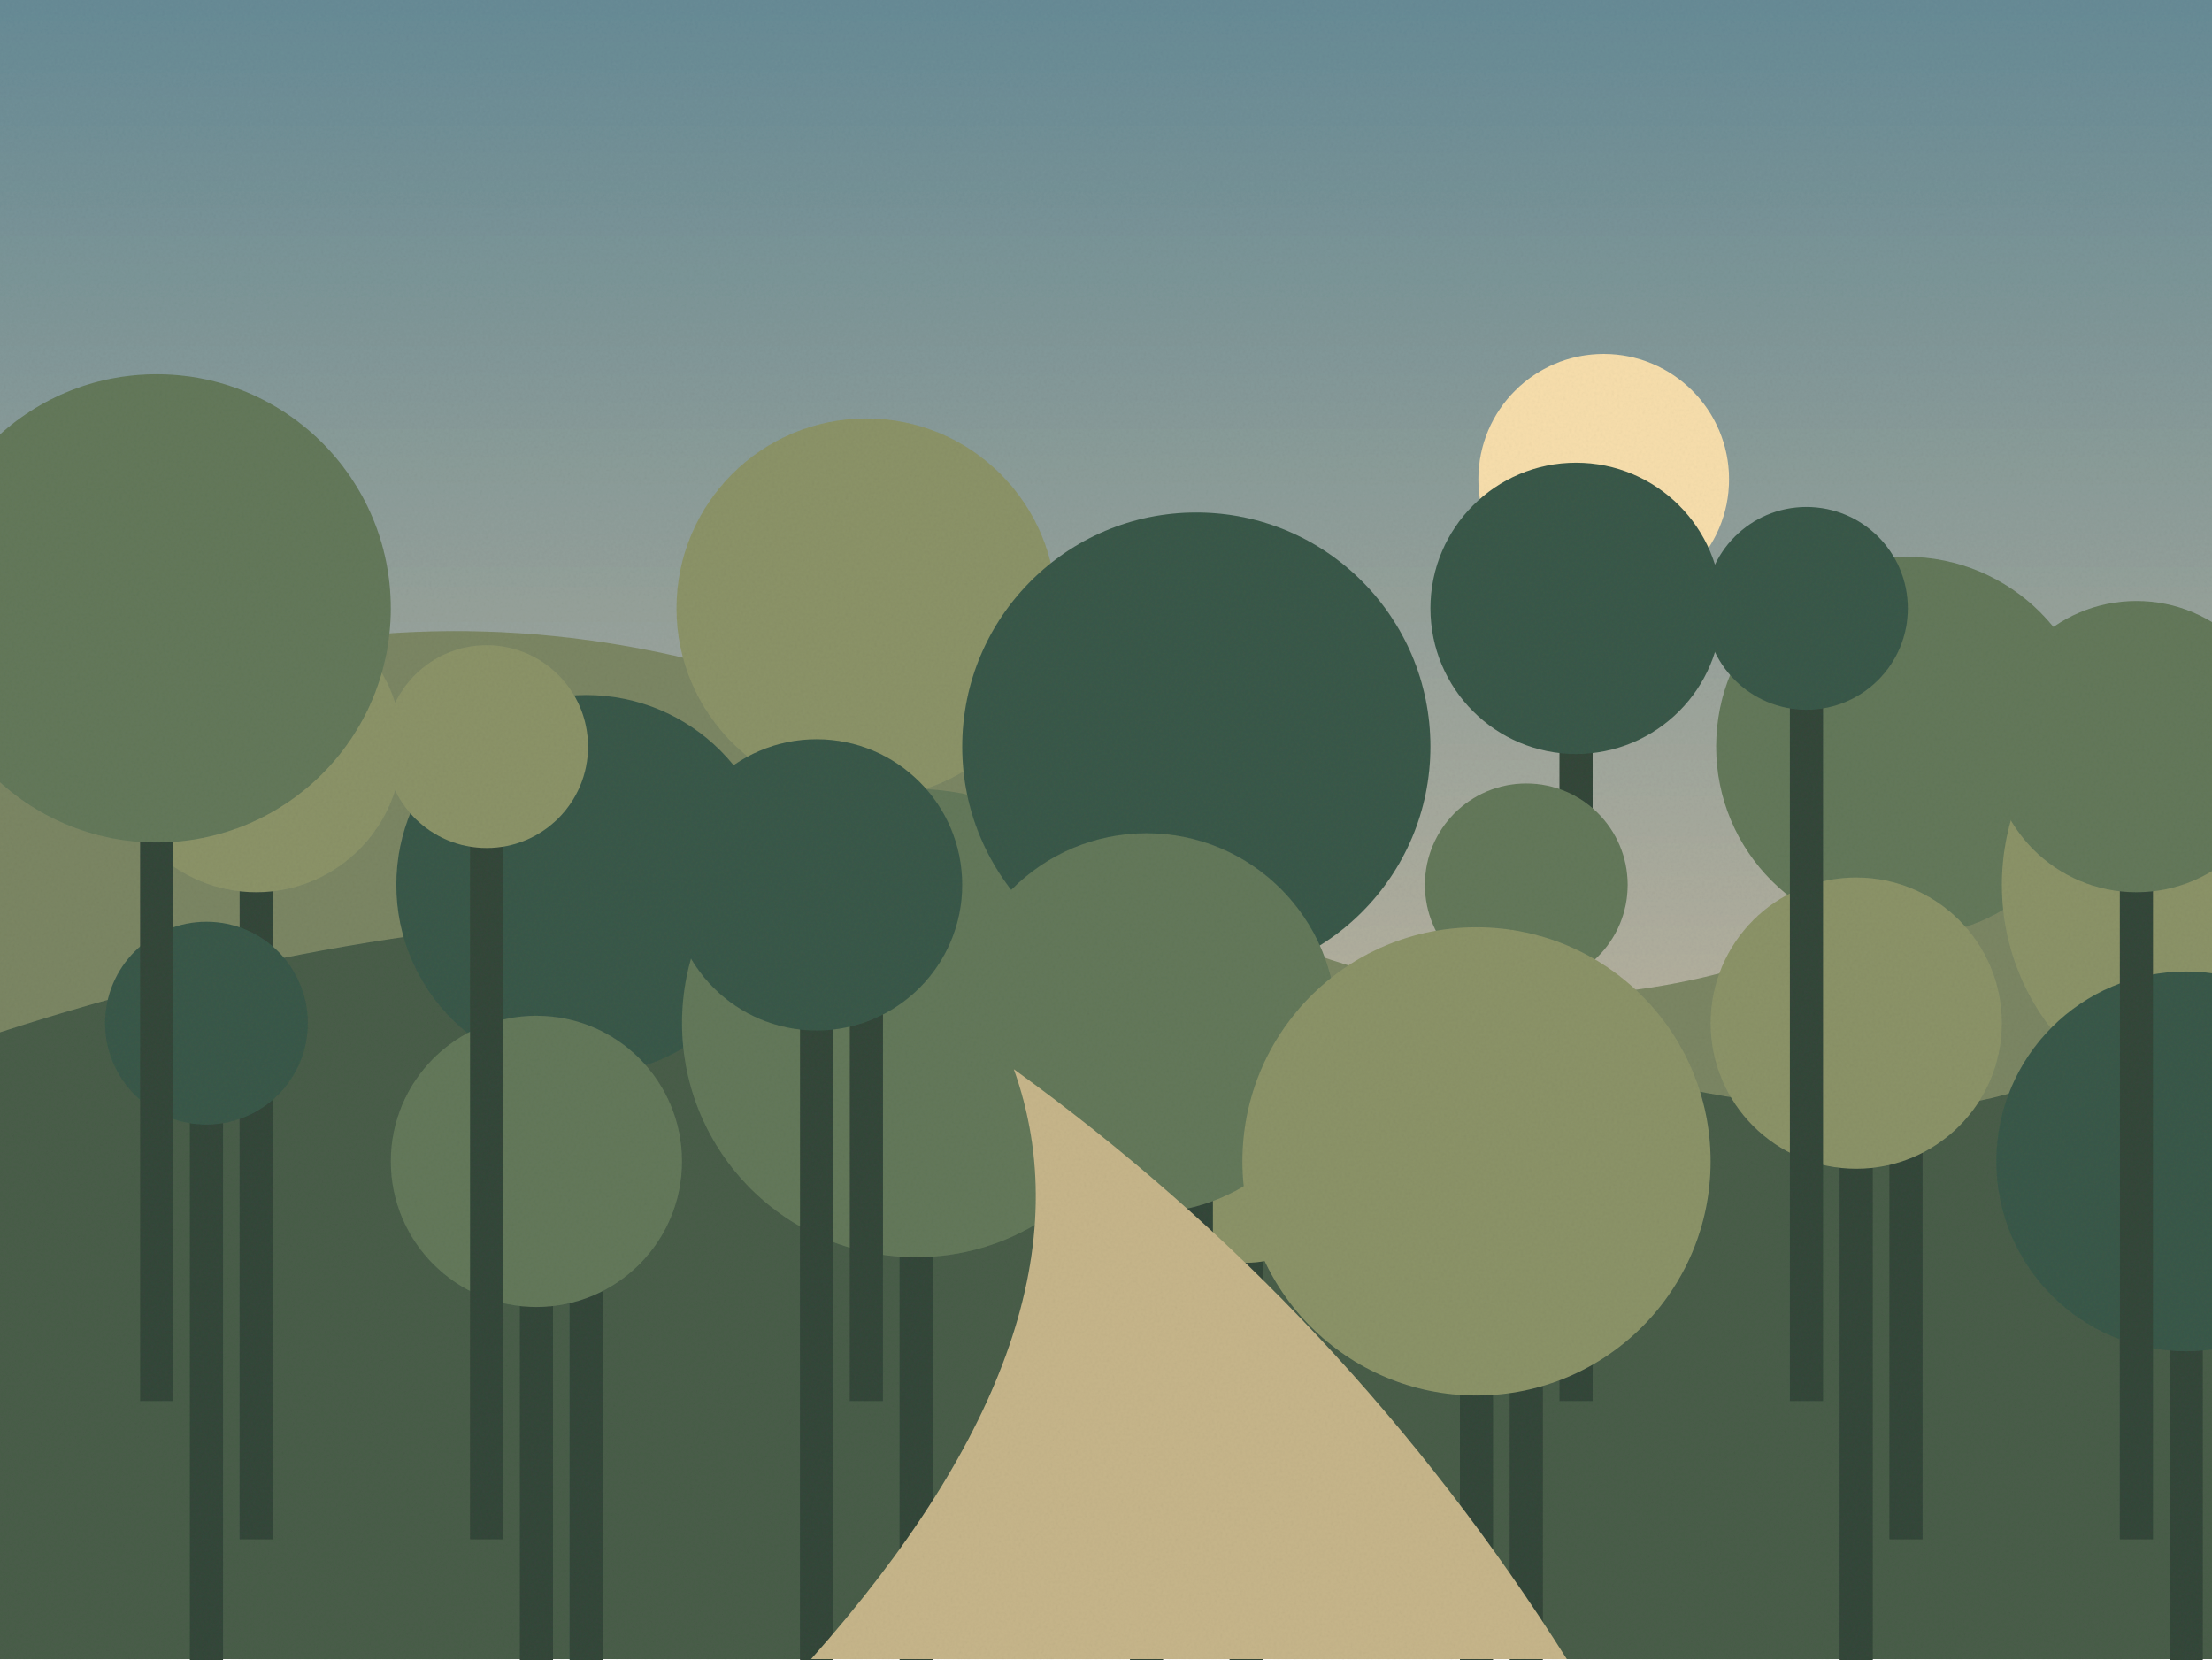
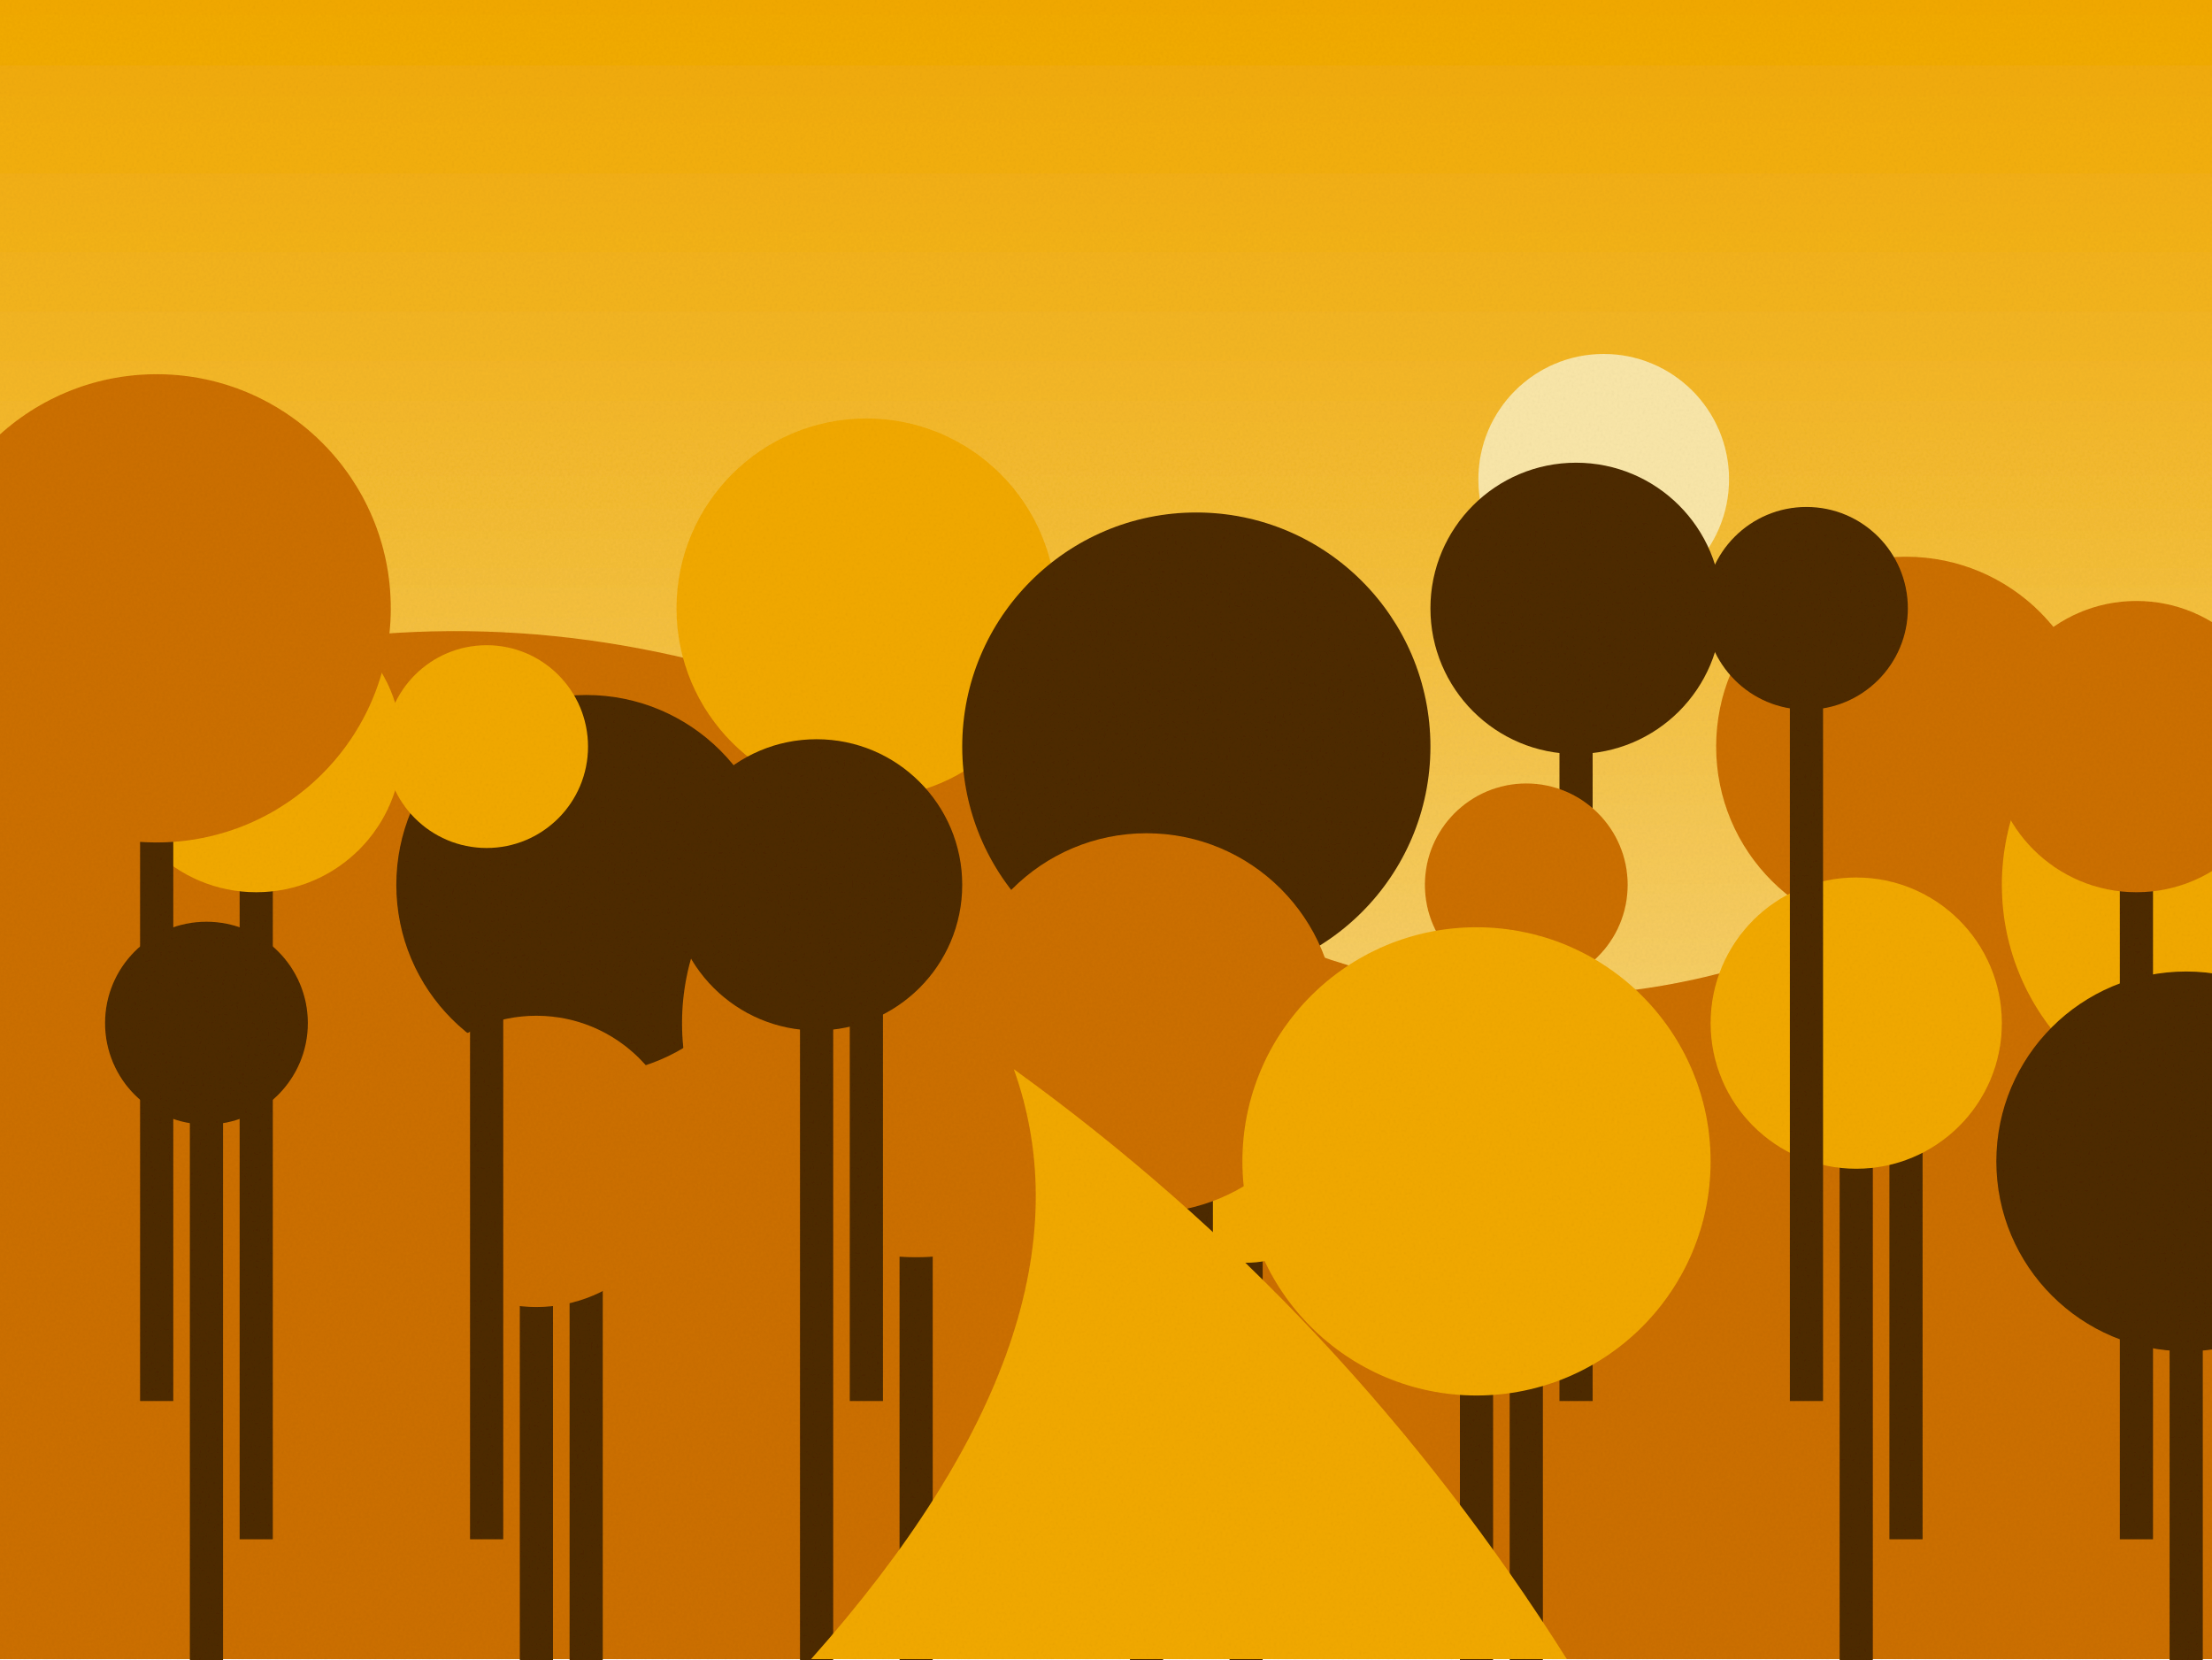
<svg xmlns="http://www.w3.org/2000/svg" width="1200" height="900" viewBox="0 0 1200 900">
  <defs>
    <linearGradient id="sky" x2="0" y2="1">
-       <stop stop-color="#678b96" />
-       <stop offset="1" stop-color="#e5c7a2" />
+       <stop stop-color="#F2A900" />
+       <stop offset="1" stop-color="#F9E6A8" />
    </linearGradient>
    <linearGradient id="ground" x2="0" y2="1">
-       <stop stop-color="#f8eee0" />
-       <stop offset="1" stop-color="#bdbeb6" />
+       <stop stop-color="#F9E6A8" />
+       <stop offset="1" stop-color="#F2A900" />
    </linearGradient>
    <filter id="grain">
      <feTurbulence type="fractalNoise" baseFrequency=".65" numOctaves="3" stitchTiles="stitch" />
      <feColorMatrix type="saturate" values="0" />
      <feComponentTransfer>
        <feFuncA type="linear" slope=".12" />
      </feComponentTransfer>
      <feBlend in="SourceGraphic" mode="multiply" />
    </filter>
  </defs>
  <g filter="url(#grain)">
    <path fill="url(#sky)" d="M0 0h1200v900H0z" />
-     <circle cx="870" cy="260" r="68" fill="#f7deac" />
-     <path fill="#7b8664" d="M0 400Q300 260 600 460T1200 360V900H0z" />
-     <path fill="#485d49" d="M0 560Q400 430 800 560T1200 420V900H0z" />
-     <path d="M-40 330v430" stroke="#35473b" stroke-width="18" />
-     <circle cx="-40" cy="330" r="55" fill="#63785a" />
-     <path d="M139 405v430" stroke="#35473b" stroke-width="18" />
-     <circle cx="139" cy="405" r="79" fill="#8b9368" />
-     <path d="M318 480v430" stroke="#35473b" stroke-width="18" />
-     <circle cx="318" cy="480" r="103" fill="#3b594a" />
-     <path d="M497 555v430" stroke="#35473b" stroke-width="18" />
-     <circle cx="497" cy="555" r="127" fill="#63785a" />
-     <path d="M676 630v430" stroke="#35473b" stroke-width="18" />
-     <circle cx="676" cy="630" r="55" fill="#8b9368" />
-     <path d="M855 330v430" stroke="#35473b" stroke-width="18" />
-     <circle cx="855" cy="330" r="79" fill="#3b594a" />
-     <path d="M1034 405v430" stroke="#35473b" stroke-width="18" />
-     <circle cx="1034" cy="405" r="103" fill="#63785a" />
-     <path d="M1213 480v430" stroke="#35473b" stroke-width="18" />
-     <circle cx="1213" cy="480" r="127" fill="#8b9368" />
-     <path d="M112 555v430" stroke="#35473b" stroke-width="18" />
-     <circle cx="112" cy="555" r="55" fill="#3b594a" />
-     <path d="M291 630v430" stroke="#35473b" stroke-width="18" />
-     <circle cx="291" cy="630" r="79" fill="#63785a" />
-     <path d="M470 330v430" stroke="#35473b" stroke-width="18" />
-     <circle cx="470" cy="330" r="103" fill="#8b9368" />
-     <path d="M649 405v430" stroke="#35473b" stroke-width="18" />
-     <circle cx="649" cy="405" r="127" fill="#3b594a" />
-     <path d="M828 480v430" stroke="#35473b" stroke-width="18" />
-     <circle cx="828" cy="480" r="55" fill="#63785a" />
-     <path d="M1007 555v430" stroke="#35473b" stroke-width="18" />
-     <circle cx="1007" cy="555" r="79" fill="#8b9368" />
-     <path d="M1186 630v430" stroke="#35473b" stroke-width="18" />
-     <circle cx="1186" cy="630" r="103" fill="#3b594a" />
-     <path d="M85 330v430" stroke="#35473b" stroke-width="18" />
-     <circle cx="85" cy="330" r="127" fill="#63785a" />
-     <path d="M264 405v430" stroke="#35473b" stroke-width="18" />
-     <circle cx="264" cy="405" r="55" fill="#8b9368" />
-     <path d="M443 480v430" stroke="#35473b" stroke-width="18" />
-     <circle cx="443" cy="480" r="79" fill="#3b594a" />
-     <path d="M622 555v430" stroke="#35473b" stroke-width="18" />
-     <circle cx="622" cy="555" r="103" fill="#63785a" />
-     <path d="M801 630v430" stroke="#35473b" stroke-width="18" />
-     <circle cx="801" cy="630" r="127" fill="#8b9368" />
-     <path d="M980 330v430" stroke="#35473b" stroke-width="18" />
-     <circle cx="980" cy="330" r="55" fill="#3b594a" />
-     <path d="M1159 405v430" stroke="#35473b" stroke-width="18" />
-     <circle cx="1159" cy="405" r="79" fill="#63785a" />
-     <path d="M440 900Q600 720 550 580Q730 710 850 900" fill="#c6b58a" />
+     <circle cx="870" cy="260" r="68" fill="#F9E6A8" />
+     <path fill="#CC6F00" d="M0 400Q300 260 600 460T1200 360V900H0z" />
+     <path fill="#CC6F00" d="M0 560Q400 430 800 560T1200 420V900H0z" />
+     <path d="M-40 330v430" stroke="#4D2A00" stroke-width="18" />
+     <circle cx="-40" cy="330" r="55" fill="#CC6F00" />
+     <path d="M139 405v430" stroke="#4D2A00" stroke-width="18" />
+     <circle cx="139" cy="405" r="79" fill="#F2A900" />
+     <path d="M318 480v430" stroke="#4D2A00" stroke-width="18" />
+     <circle cx="318" cy="480" r="103" fill="#4D2A00" />
+     <path d="M497 555v430" stroke="#4D2A00" stroke-width="18" />
+     <circle cx="497" cy="555" r="127" fill="#CC6F00" />
+     <path d="M676 630v430" stroke="#4D2A00" stroke-width="18" />
+     <circle cx="676" cy="630" r="55" fill="#F2A900" />
+     <path d="M855 330v430" stroke="#4D2A00" stroke-width="18" />
+     <circle cx="855" cy="330" r="79" fill="#4D2A00" />
+     <path d="M1034 405v430" stroke="#4D2A00" stroke-width="18" />
+     <circle cx="1034" cy="405" r="103" fill="#CC6F00" />
+     <path d="M1213 480v430" stroke="#4D2A00" stroke-width="18" />
+     <circle cx="1213" cy="480" r="127" fill="#F2A900" />
+     <path d="M112 555v430" stroke="#4D2A00" stroke-width="18" />
+     <circle cx="112" cy="555" r="55" fill="#4D2A00" />
+     <path d="M291 630v430" stroke="#4D2A00" stroke-width="18" />
+     <circle cx="291" cy="630" r="79" fill="#CC6F00" />
+     <path d="M470 330v430" stroke="#4D2A00" stroke-width="18" />
+     <circle cx="470" cy="330" r="103" fill="#F2A900" />
+     <path d="M649 405v430" stroke="#4D2A00" stroke-width="18" />
+     <circle cx="649" cy="405" r="127" fill="#4D2A00" />
+     <path d="M828 480v430" stroke="#4D2A00" stroke-width="18" />
+     <circle cx="828" cy="480" r="55" fill="#CC6F00" />
+     <path d="M1007 555v430" stroke="#4D2A00" stroke-width="18" />
+     <circle cx="1007" cy="555" r="79" fill="#F2A900" />
+     <path d="M1186 630v430" stroke="#4D2A00" stroke-width="18" />
+     <circle cx="1186" cy="630" r="103" fill="#4D2A00" />
+     <path d="M85 330v430" stroke="#4D2A00" stroke-width="18" />
+     <circle cx="85" cy="330" r="127" fill="#CC6F00" />
+     <path d="M264 405v430" stroke="#4D2A00" stroke-width="18" />
+     <circle cx="264" cy="405" r="55" fill="#F2A900" />
+     <path d="M443 480v430" stroke="#4D2A00" stroke-width="18" />
+     <circle cx="443" cy="480" r="79" fill="#4D2A00" />
+     <path d="M622 555v430" stroke="#4D2A00" stroke-width="18" />
+     <circle cx="622" cy="555" r="103" fill="#CC6F00" />
+     <path d="M801 630v430" stroke="#4D2A00" stroke-width="18" />
+     <circle cx="801" cy="630" r="127" fill="#F2A900" />
+     <path d="M980 330v430" stroke="#4D2A00" stroke-width="18" />
+     <circle cx="980" cy="330" r="55" fill="#4D2A00" />
+     <path d="M1159 405v430" stroke="#4D2A00" stroke-width="18" />
+     <circle cx="1159" cy="405" r="79" fill="#CC6F00" />
+     <path d="M440 900Q600 720 550 580Q730 710 850 900" fill="#F2A900" />
  </g>
</svg>
